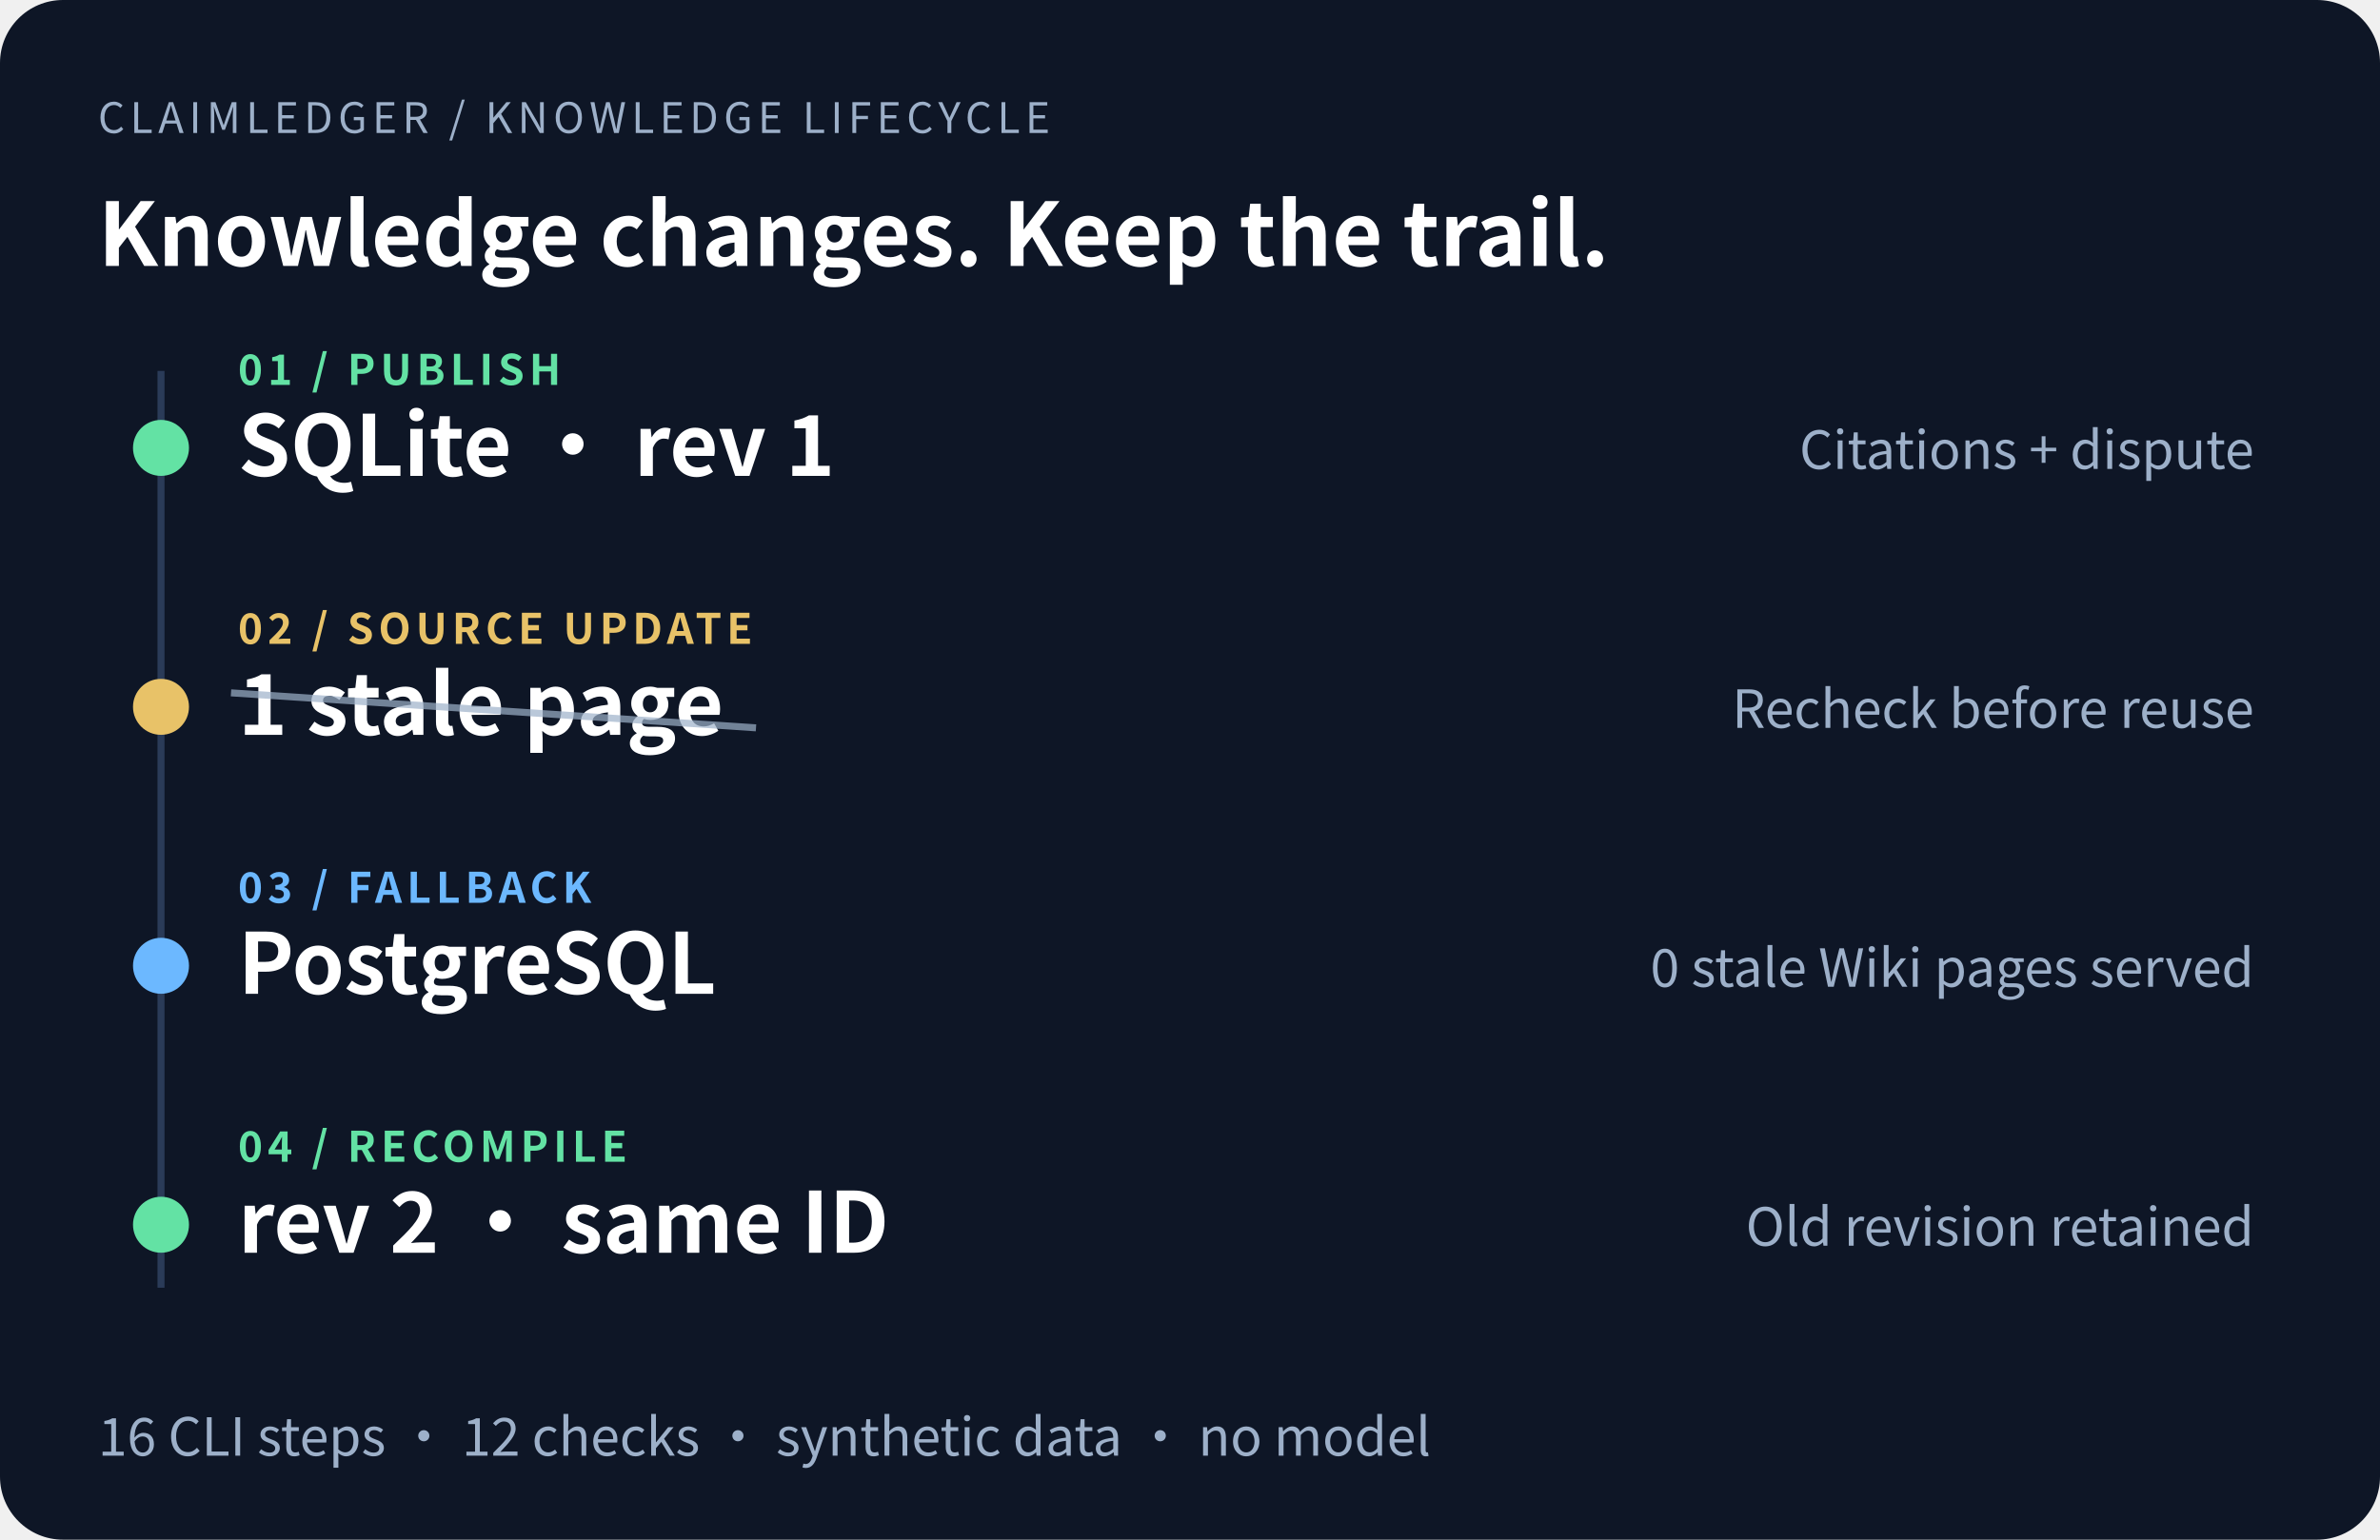
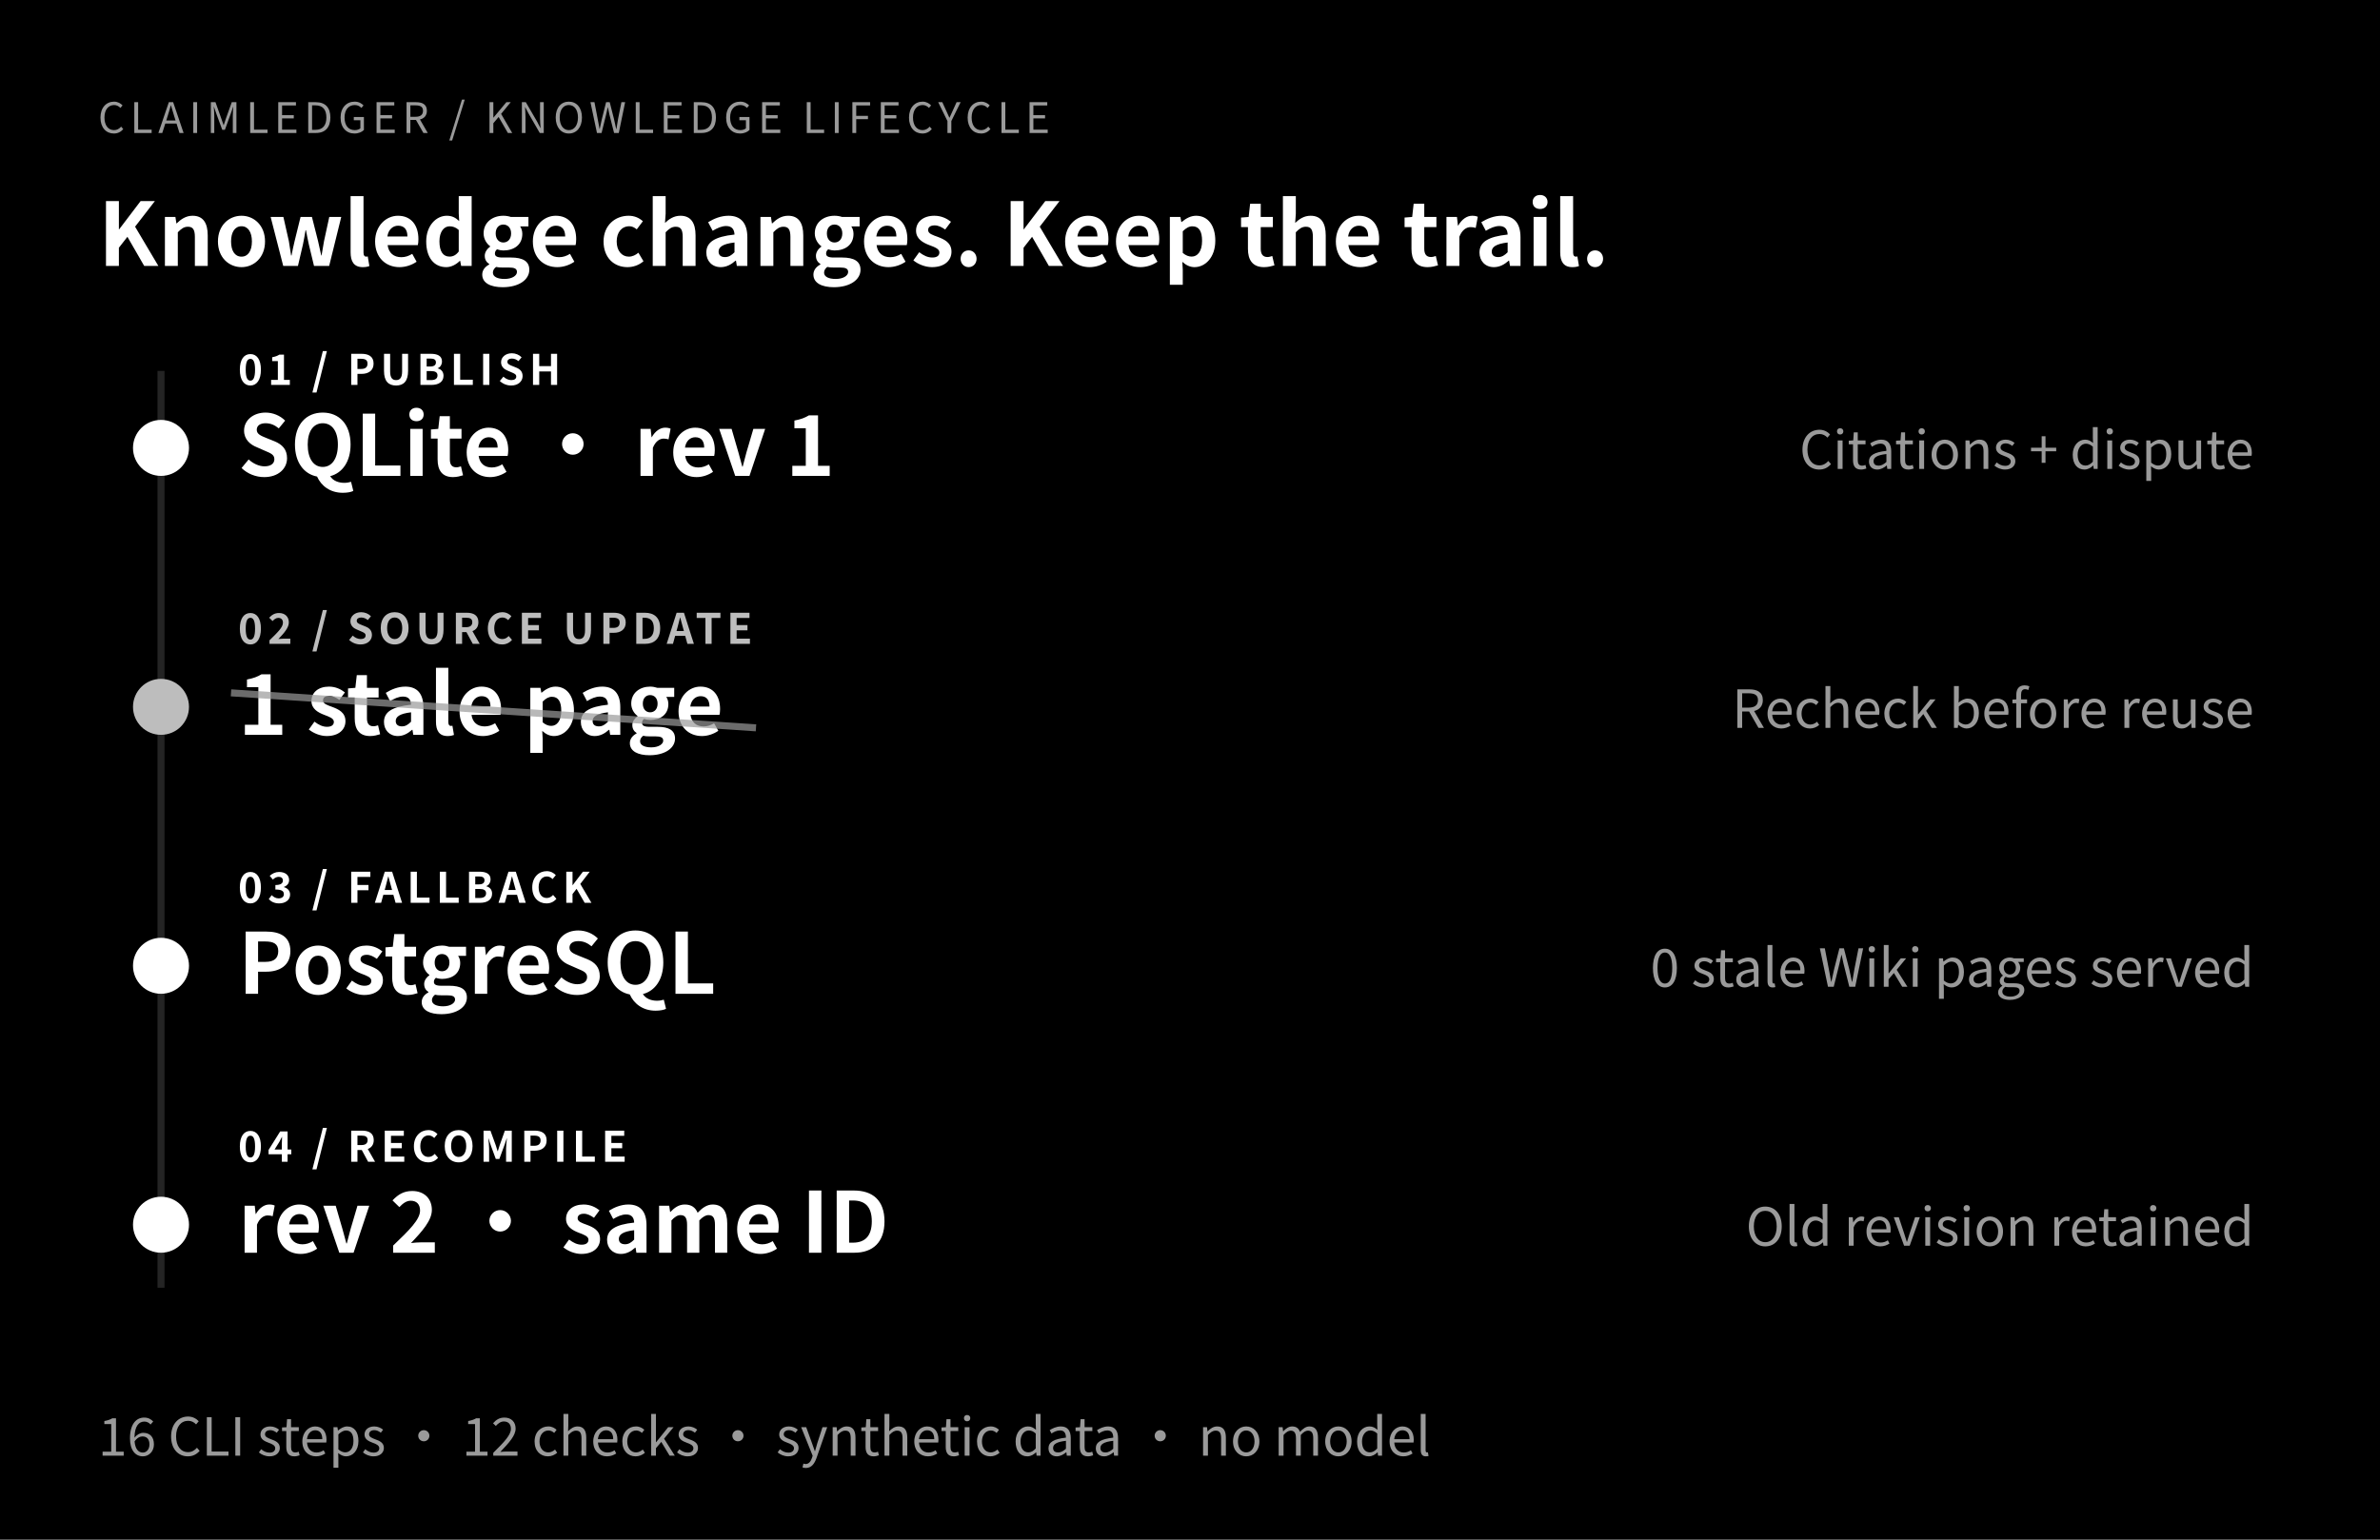
<svg xmlns="http://www.w3.org/2000/svg" viewBox="0 0 680 440" role="img" aria-labelledby="title desc" lang="en">
-   <rect width="680" height="440" rx="18" fill="#0e1626" />
+   <rect width="680" height="440" fill="#000000" />
  <g font-family="system-ui, -apple-system, 'Noto Sans CJK SC', sans-serif">
-     <text x="28" y="38" fill="#9db0c9" font-size="12" letter-spacing="1.5">CLAIMLEDGER / KNOWLEDGE LIFECYCLE</text>
+     <text x="28" y="38" fill="#9a9a9a" font-size="12" letter-spacing="1.5">CLAIMLEDGER / KNOWLEDGE LIFECYCLE</text>
    <text x="28" y="76" fill="#ffffff" font-size="25" font-weight="600">Knowledge changes. Keep the trail.</text>
-     <line x1="46" y1="106" x2="46" y2="368" stroke="#2a3b58" stroke-width="2" />
-     <circle cx="46" cy="128" r="8" fill="#63e2a4" />
-     <text x="68" y="110" fill="#63e2a4" font-size="12" font-weight="700" letter-spacing="1.4">01 / PUBLISH</text>
+     <line x1="46" y1="106" x2="46" y2="368" stroke="#242424" stroke-width="2" />
+     <circle cx="46" cy="128" r="8" fill="#ffffff" />
+     <text x="68" y="110" fill="#ffffff" font-size="12" font-weight="700" letter-spacing="1.4">01 / PUBLISH</text>
    <text x="68" y="136" fill="#ffffff" font-size="24" font-weight="600">SQLite · rev 1</text>
-     <text x="644" y="134" fill="#9db0c9" font-size="15" text-anchor="end">Citations + dispute</text>
-     <circle cx="46" cy="202" r="8" fill="#e8c268" />
-     <text x="68" y="184" fill="#e8c268" font-size="12" font-weight="700" letter-spacing="1.4">02 / SOURCE UPDATE</text>
+     <text x="644" y="134" fill="#9a9a9a" font-size="15" text-anchor="end">Citations + dispute</text>
+     <circle cx="46" cy="202" r="8" fill="#bdbdbd" />
+     <text x="68" y="184" fill="#bdbdbd" font-size="12" font-weight="700" letter-spacing="1.4">02 / SOURCE UPDATE</text>
    <text x="68" y="210" fill="#ffffff" font-size="24" font-weight="600">1 stale page</text>
-     <line x1="66" y1="198" x2="216" y2="208" stroke="#9db0c9" stroke-width="2" opacity=".7" />
-     <text x="644" y="208" fill="#9db0c9" font-size="15" text-anchor="end">Recheck before reuse</text>
-     <circle cx="46" cy="276" r="8" fill="#6cb8ff" />
-     <text x="68" y="258" fill="#6cb8ff" font-size="12" font-weight="700" letter-spacing="1.4">03 / FALLBACK</text>
+     <line x1="66" y1="198" x2="216" y2="208" stroke="#9a9a9a" stroke-width="2" opacity=".7" />
+     <text x="644" y="208" fill="#9a9a9a" font-size="15" text-anchor="end">Recheck before reuse</text>
+     <circle cx="46" cy="276" r="8" fill="#ffffff" />
+     <text x="68" y="258" fill="#ffffff" font-size="12" font-weight="700" letter-spacing="1.4">03 / FALLBACK</text>
    <text x="68" y="284" fill="#ffffff" font-size="24" font-weight="600">PostgreSQL</text>
-     <text x="644" y="282" fill="#9db0c9" font-size="15" text-anchor="end">0 stale Wiki pages served</text>
-     <circle cx="46" cy="350" r="8" fill="#63e2a4" />
-     <text x="68" y="332" fill="#63e2a4" font-size="12" font-weight="700" letter-spacing="1.4">04 / RECOMPILE</text>
+     <text x="644" y="282" fill="#9a9a9a" font-size="15" text-anchor="end">0 stale Wiki pages served</text>
+     <circle cx="46" cy="350" r="8" fill="#ffffff" />
+     <text x="68" y="332" fill="#ffffff" font-size="12" font-weight="700" letter-spacing="1.4">04 / RECOMPILE</text>
    <text x="68" y="358" fill="#ffffff" font-size="24" font-weight="600">rev 2 · same ID</text>
-     <text x="644" y="356" fill="#9db0c9" font-size="15" text-anchor="end">Old revision retained</text>
-     <text x="28" y="416" fill="#9db0c9" font-size="15">16 CLI steps · 12 checks · synthetic data · no model</text>
+     <text x="644" y="356" fill="#9a9a9a" font-size="15" text-anchor="end">Old revision retained</text>
+     <text x="28" y="416" fill="#9a9a9a" font-size="15">16 CLI steps · 12 checks · synthetic data · no model</text>
  </g>
</svg>
